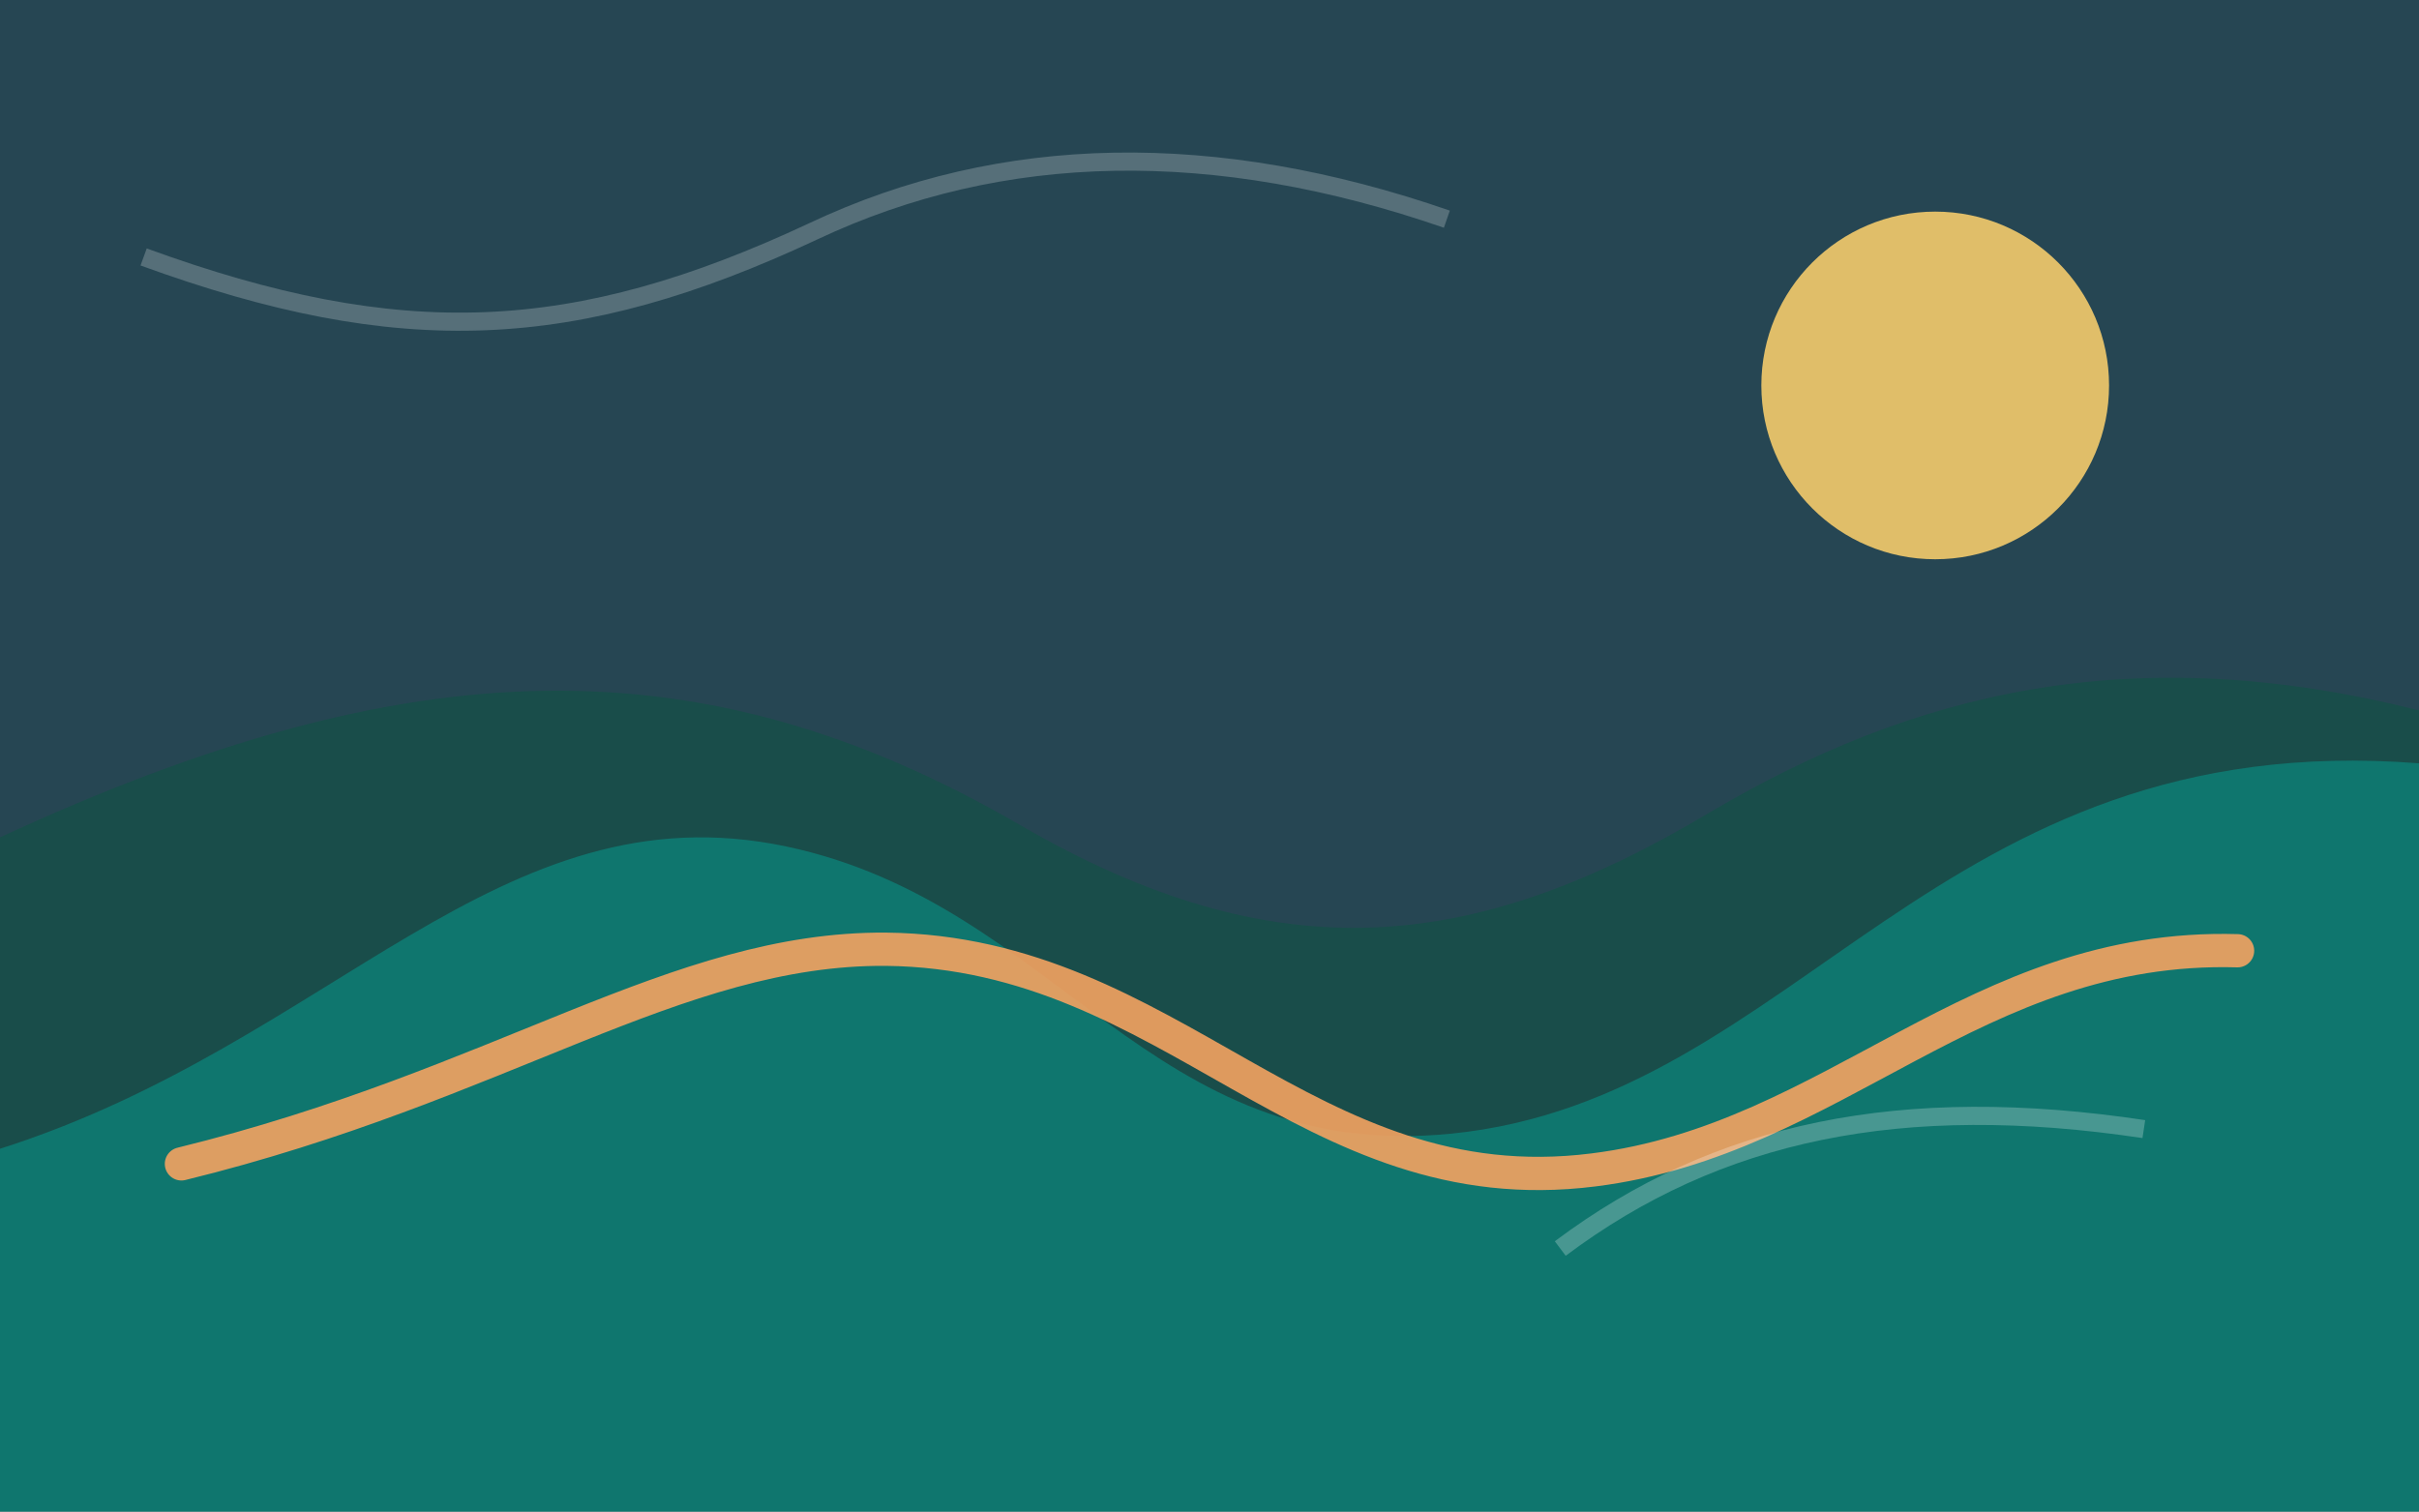
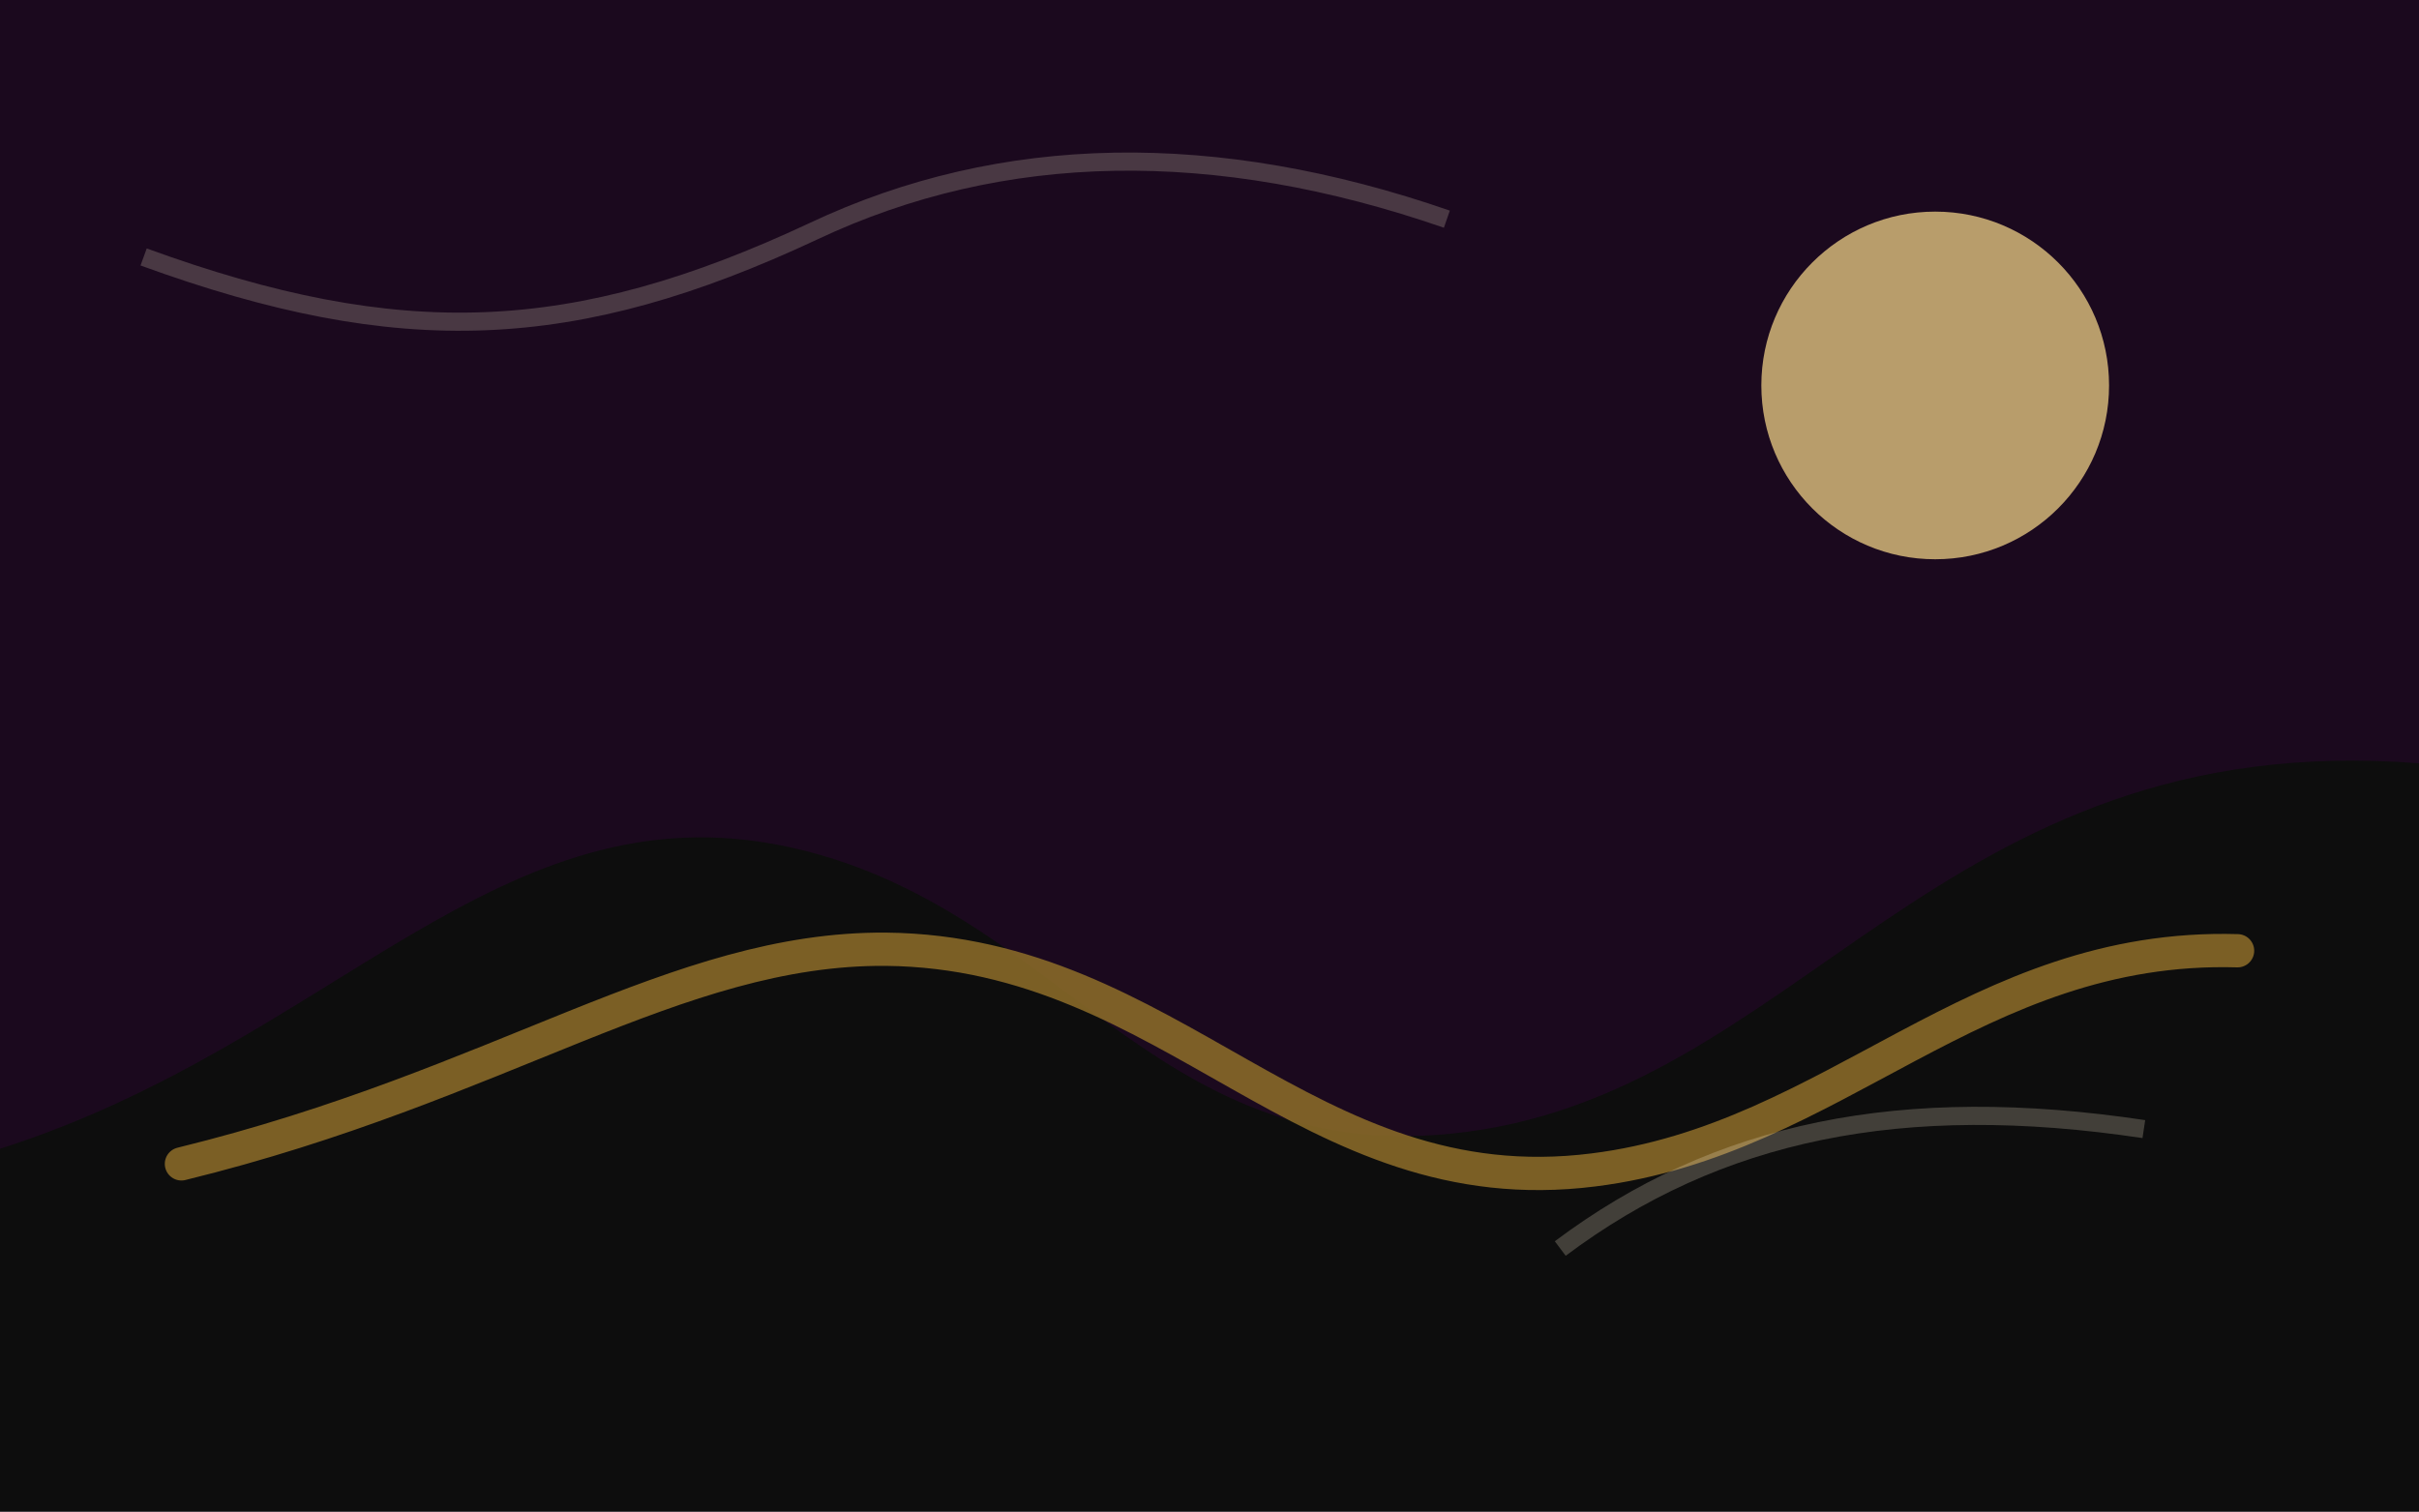
- <svg xmlns="http://www.w3.org/2000/svg" viewBox="0 0 1600 1000" role="img" aria-label="Warm abstract DUEN background">
-   <rect width="1600" height="1000" fill="#194d4a" />
-   <path d="M0 760C220 690 330 520 520 560c180 38 240 210 440 190 230-23 320-270 640-245v495H0Z" fill="#0f766e" />
-   <path d="M0 0h1600v470c-190-48-335-12-470 68-156 93-286 106-455 8-210-122-403-118-675 8Z" fill="#264653" />
-   <path d="M120 770c212-52 327-143 466-142 190 2 278 170 468 146 160-20 252-150 426-145" fill="none" stroke="#f4a261" stroke-width="22" stroke-linecap="round" opacity=".9" />
-   <circle cx="1280" cy="255" r="115" fill="#e9c46a" opacity=".95" />
-   <path d="M95 170c170 62 285 57 443-17 125-59 266-61 419-8" fill="none" stroke="#ffffff" stroke-width="12" opacity=".22" />
-   <path d="M1032 826c104-78 226-103 386-79" fill="none" stroke="#ffffff" stroke-width="12" opacity=".24" />
+ <svg xmlns="http://www.w3.org/2000/svg" viewBox="0 0 1600 1000" role="img" aria-label="FlashBack photo placeholder background">
+   <rect width="1600" height="1000" fill="#1b091e" />
+   <path d="M0 760C220 690 330 520 520 560c180 38 240 210 440 190 230-23 320-270 640-245v495H0Z" fill="#0d0d0d" />
+   <path d="M0 0h1600v470c-190-48-335-12-470 68-156 93-286 106-455 8-210-122-403-118-675 8Z" fill="#1b091e" />
+   <path d="M120 770c212-52 327-143 466-142 190 2 278 170 468 146 160-20 252-150 426-145" fill="none" stroke="#876828" stroke-width="22" stroke-linecap="round" opacity=".9" />
+   <circle cx="1280" cy="255" r="115" fill="#c6a972" opacity=".92" />
+   <path d="M95 170c170 62 285 57 443-17 125-59 266-61 419-8" fill="none" stroke="#fff3d7" stroke-width="12" opacity=".2" />
+   <path d="M1032 826c104-78 226-103 386-79" fill="none" stroke="#fff3d7" stroke-width="12" opacity=".22" />
</svg>
